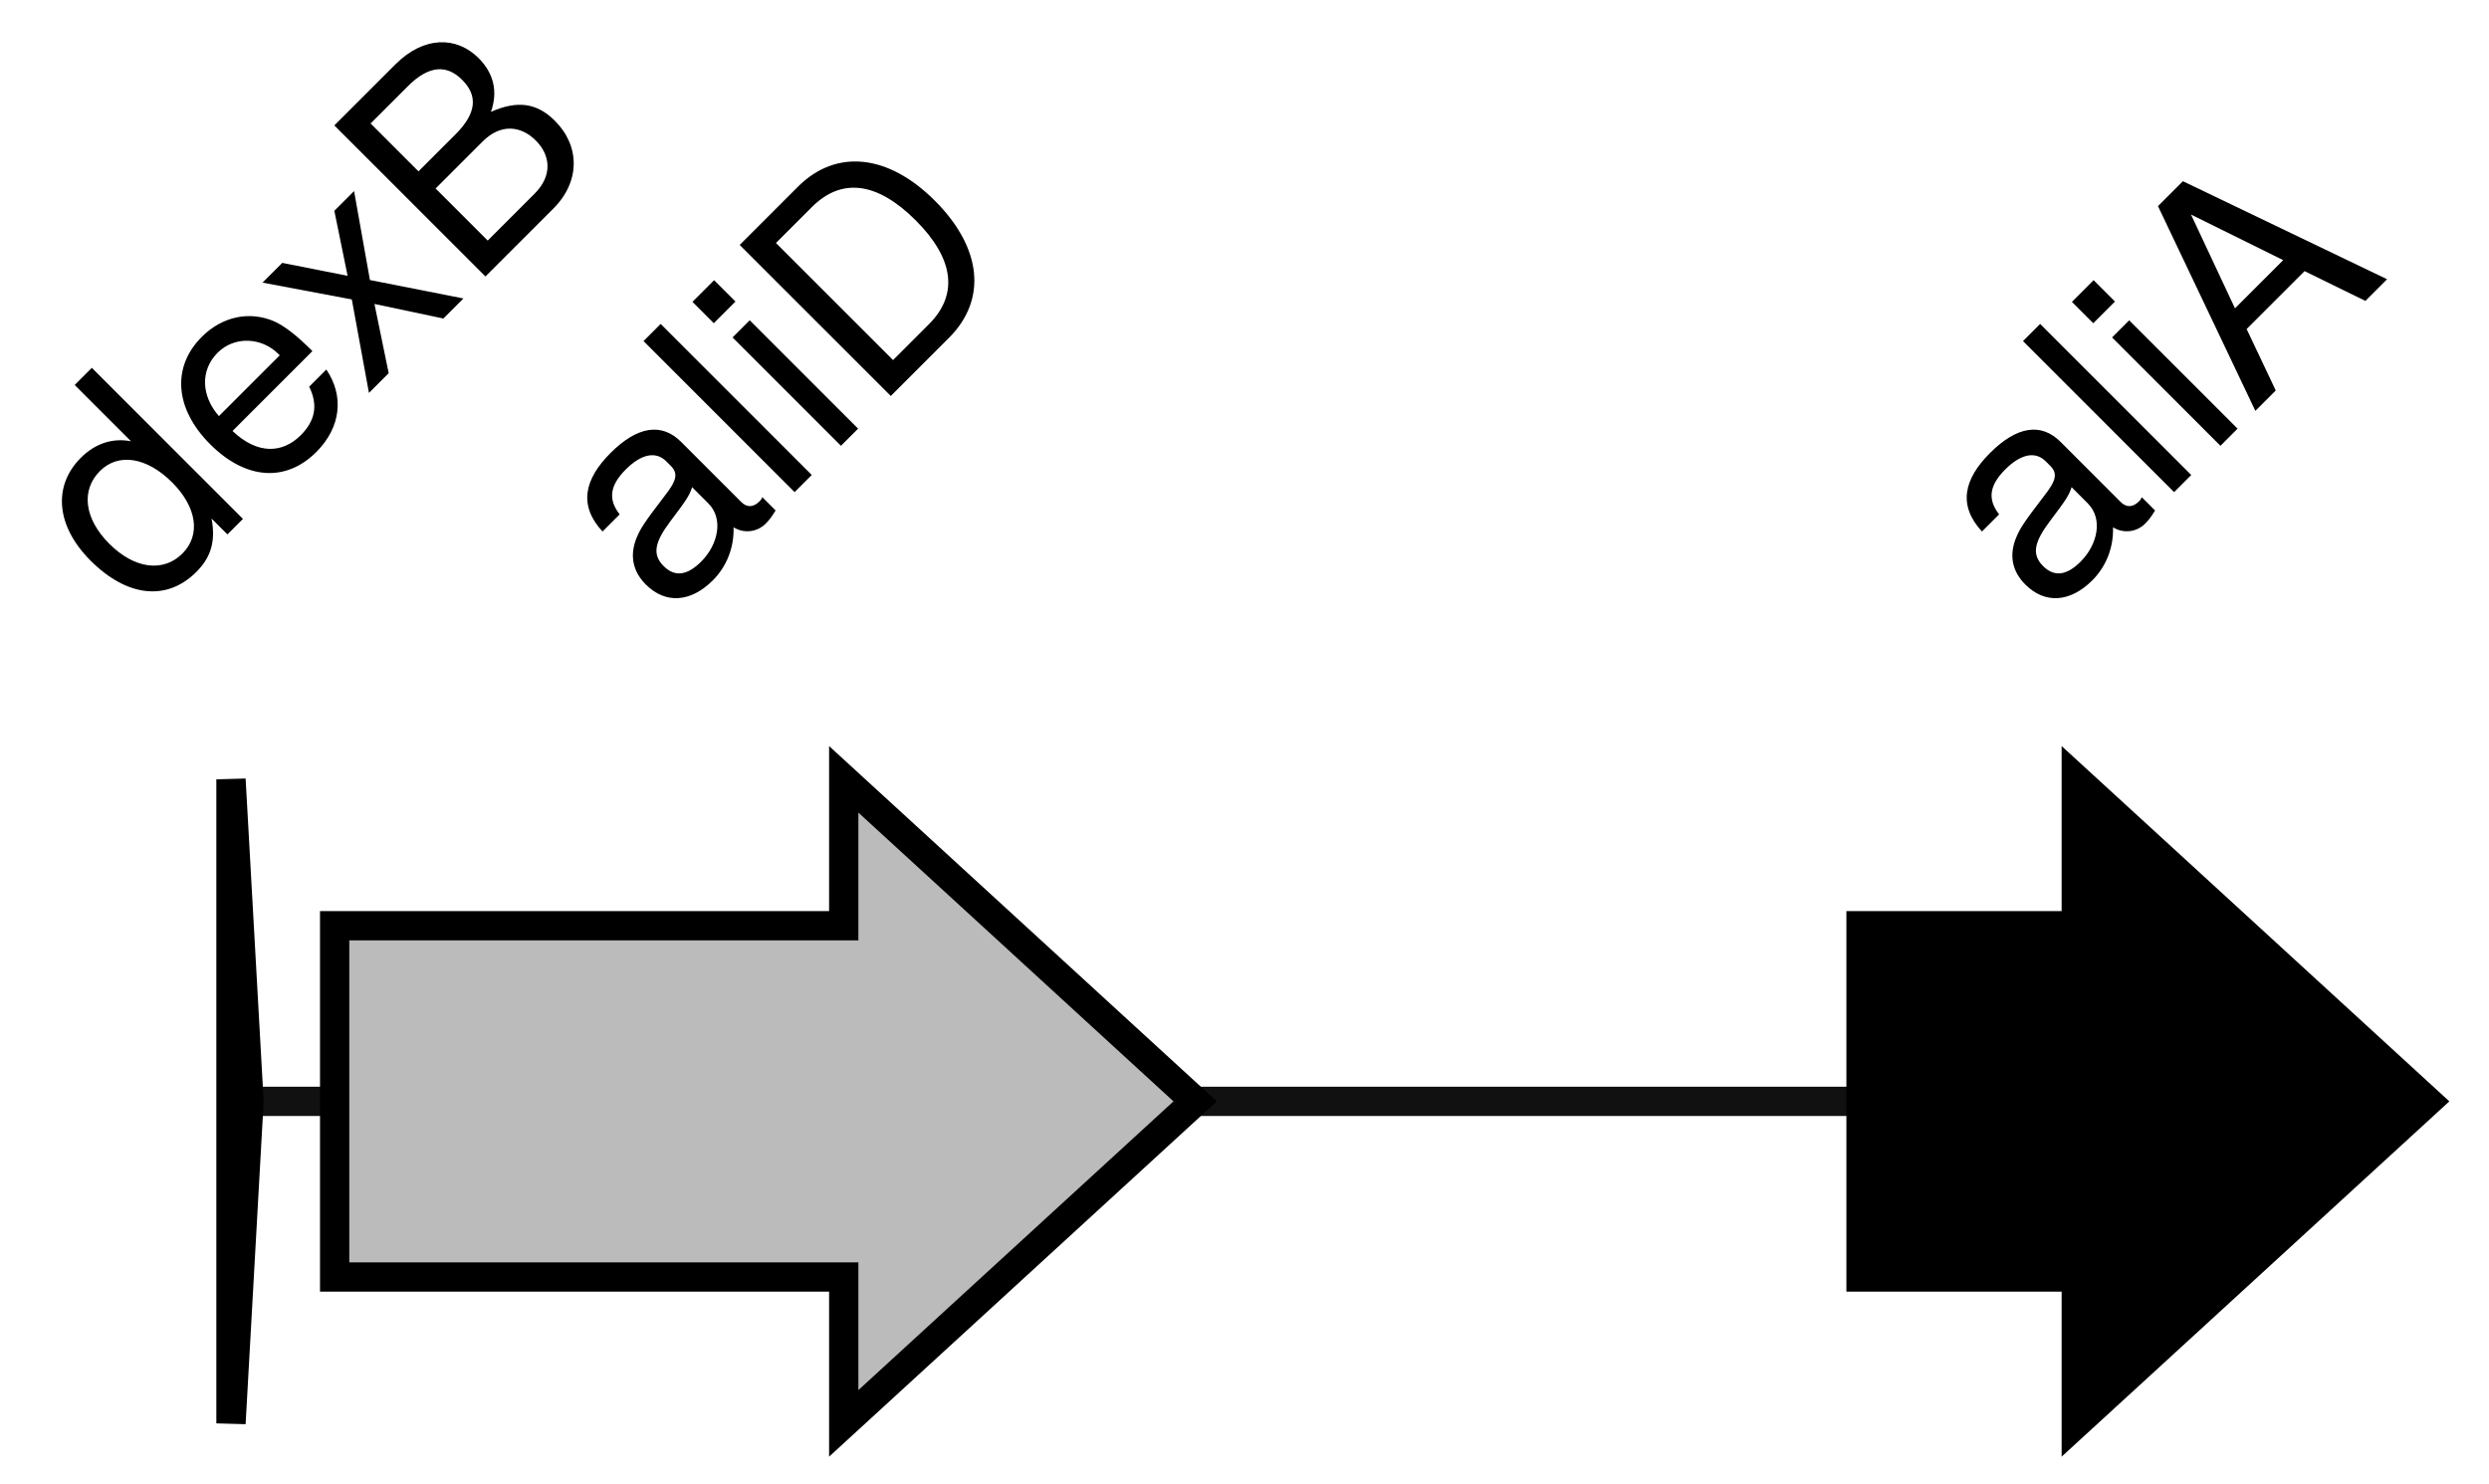
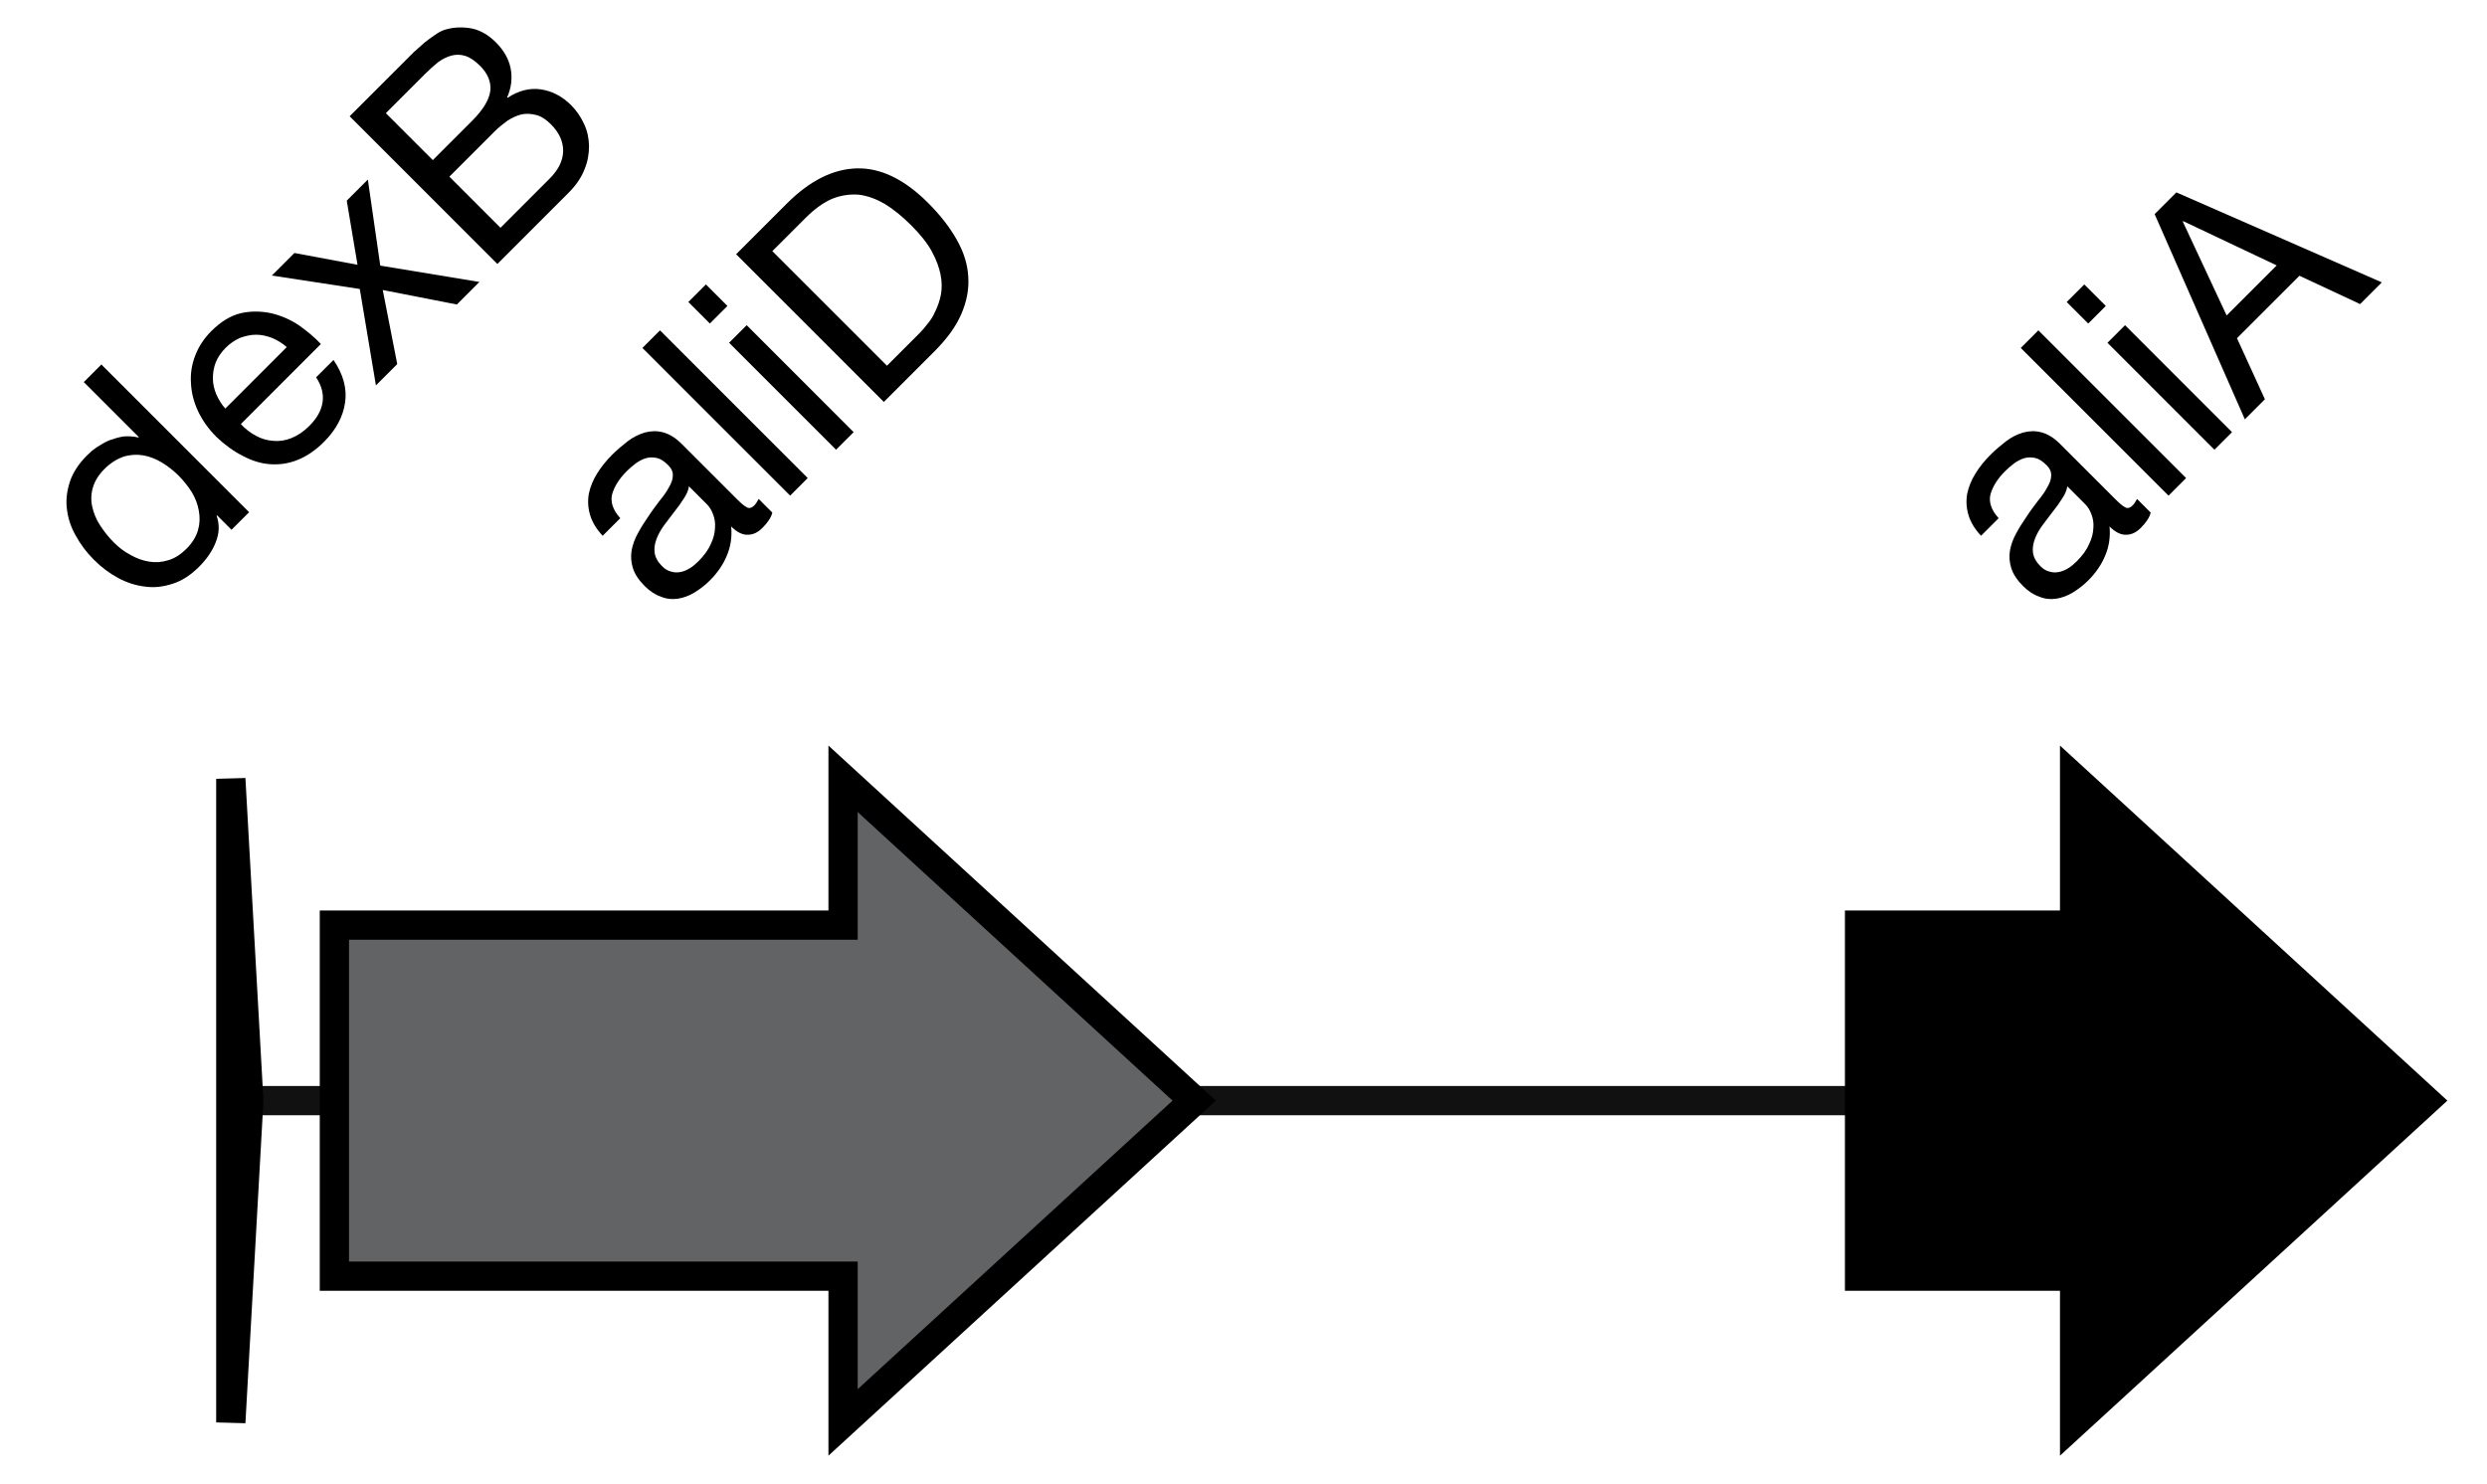
- <svg xmlns="http://www.w3.org/2000/svg" width="100%" height="100%" viewBox="0 0 1536 916" version="1.1" xml:space="preserve" style="fill-rule:evenodd;clip-rule:evenodd;">
-   <g transform="matrix(1,0,0,1,-3464.91,-44.5393)">
-     <g transform="matrix(18.0712,0,0,18.0712,3591.01,525.62)">
-       <g transform="matrix(1,0,0,1,0.925,0)">
-         <path d="M-0.015,11L75,11" style="fill:none;fill-rule:nonzero;stroke:rgb(17,17,17);stroke-width:1px;" />
+ <svg xmlns="http://www.w3.org/2000/svg" width="100%" height="100%" viewBox="0 0 6400 3817" version="1.1" xml:space="preserve" style="fill-rule:evenodd;clip-rule:evenodd;">
+   <g transform="matrix(4.16667,0,0,4.16667,0,0)">
+     <g transform="matrix(1,0,0,1,-3464.91,-44.5393)">
+       <g transform="matrix(18.0712,0,0,18.0712,3607.73,525.62)">
+         <g>
+           <path d="M-0.015,11L75,11" style="fill:none;fill-rule:nonzero;stroke:rgb(17,17,17);stroke-width:1px;" />
+         </g>
      </g>
-     </g>
-     <g transform="matrix(18.0712,0,0,18.0712,3591.01,525.62)">
-       <g transform="matrix(1,0,0,1,0.925,0)">
-         <path d="M-0.015,22L-0.015,0L0.6,11L-0.015,22Z" style="fill:rgb(187,187,187);fill-rule:nonzero;stroke:black;stroke-width:1px;" />
+       <g transform="matrix(18.0712,0,0,18.0712,3607.73,525.62)">
+         <g>
+           <path d="M-0.015,22L-0.015,0L0.6,11L-0.015,22Z" style="fill:rgb(187,187,187);fill-rule:nonzero;stroke:black;stroke-width:1px;" />
+         </g>
      </g>
-     </g>
-     <g transform="matrix(18.0712,0,0,18.0712,3591.01,525.62)">
-       <g transform="matrix(0.707107,-0.707107,0.707107,0.707107,-2.18411,-5.39411)">
-         <text x="0px" y="0px" style="font-family:'HelveticaNeue', 'Helvetica Neue';font-size:10px;">dexB</text>
+       <g transform="matrix(12.7783,-12.7783,12.7783,12.7783,3551.54,428.142)">
+         <g>
+           <g transform="matrix(10,0,0,10,0,0)">
+             <path d="M0.126,-0.254C0.126,-0.279 0.129,-0.304 0.134,-0.328C0.139,-0.352 0.148,-0.373 0.16,-0.392C0.172,-0.411 0.188,-0.426 0.208,-0.437C0.228,-0.448 0.252,-0.454 0.281,-0.454C0.31,-0.454 0.335,-0.448 0.356,-0.438C0.377,-0.427 0.394,-0.412 0.407,-0.394C0.42,-0.376 0.429,-0.355 0.435,-0.332C0.441,-0.308 0.444,-0.283 0.444,-0.258C0.444,-0.234 0.441,-0.21 0.436,-0.187C0.43,-0.164 0.421,-0.143 0.408,-0.125C0.395,-0.106 0.379,-0.091 0.359,-0.08C0.339,-0.069 0.315,-0.063 0.286,-0.063C0.259,-0.063 0.235,-0.068 0.215,-0.079C0.194,-0.09 0.178,-0.104 0.165,-0.122C0.152,-0.14 0.142,-0.161 0.136,-0.184C0.129,-0.206 0.126,-0.23 0.126,-0.254ZM0.526,-0L0.526,-0.714L0.441,-0.714L0.441,-0.448L0.439,-0.448C0.43,-0.463 0.418,-0.476 0.405,-0.487C0.391,-0.497 0.376,-0.505 0.361,-0.512C0.346,-0.518 0.33,-0.522 0.315,-0.525C0.3,-0.528 0.285,-0.529 0.272,-0.529C0.233,-0.529 0.198,-0.522 0.169,-0.508C0.139,-0.493 0.114,-0.474 0.095,-0.45C0.075,-0.425 0.06,-0.397 0.051,-0.364C0.041,-0.331 0.036,-0.297 0.036,-0.26C0.036,-0.223 0.041,-0.189 0.051,-0.156C0.061,-0.123 0.076,-0.095 0.096,-0.07C0.115,-0.045 0.14,-0.026 0.17,-0.011C0.199,0.004 0.234,0.011 0.274,0.011C0.31,0.011 0.343,0.005 0.373,-0.008C0.403,-0.021 0.425,-0.041 0.439,-0.07L0.441,-0.07L0.441,-0L0.526,-0Z" style="fill-rule:nonzero;" />
+           </g>
+           <g transform="matrix(10,0,0,10,5.93,0)">
+             <path d="M0.423,-0.308L0.126,-0.308C0.127,-0.328 0.132,-0.347 0.139,-0.365C0.146,-0.382 0.156,-0.398 0.169,-0.411C0.182,-0.424 0.197,-0.435 0.215,-0.443C0.232,-0.45 0.252,-0.454 0.274,-0.454C0.295,-0.454 0.315,-0.45 0.333,-0.443C0.35,-0.435 0.366,-0.425 0.379,-0.412C0.392,-0.399 0.402,-0.383 0.41,-0.365C0.417,-0.347 0.422,-0.328 0.423,-0.308ZM0.505,-0.164L0.421,-0.164C0.414,-0.13 0.399,-0.105 0.376,-0.088C0.353,-0.071 0.323,-0.063 0.287,-0.063C0.259,-0.063 0.235,-0.068 0.214,-0.077C0.193,-0.086 0.176,-0.099 0.163,-0.115C0.15,-0.13 0.14,-0.148 0.134,-0.169C0.128,-0.189 0.125,-0.21 0.126,-0.233L0.513,-0.233C0.514,-0.264 0.511,-0.297 0.505,-0.332C0.498,-0.367 0.485,-0.399 0.467,-0.428C0.448,-0.457 0.424,-0.482 0.394,-0.501C0.363,-0.52 0.325,-0.529 0.279,-0.529C0.244,-0.529 0.211,-0.522 0.182,-0.509C0.152,-0.496 0.126,-0.477 0.105,-0.453C0.083,-0.429 0.066,-0.401 0.054,-0.368C0.042,-0.335 0.036,-0.299 0.036,-0.26C0.037,-0.221 0.043,-0.184 0.054,-0.151C0.064,-0.118 0.079,-0.089 0.1,-0.065C0.121,-0.041 0.146,-0.022 0.177,-0.009C0.207,0.004 0.243,0.011 0.284,0.011C0.343,0.011 0.391,-0.004 0.43,-0.033C0.469,-0.062 0.494,-0.106 0.505,-0.164Z" style="fill-rule:nonzero;" />
+           </g>
+           <g transform="matrix(10,0,0,10,11.3,0)">
+             <path d="M0.203,-0.272L0.009,-0L0.112,-0L0.256,-0.214L0.4,-0L0.509,-0L0.309,-0.279L0.487,-0.517L0.385,-0.517L0.256,-0.336L0.132,-0.517L0.023,-0.517L0.203,-0.272Z" style="fill-rule:nonzero;" />
+           </g>
+           <g transform="matrix(10,0,0,10,16.48,0)">
+             <path d="M0.173,-0.407L0.173,-0.634L0.363,-0.634C0.384,-0.634 0.403,-0.633 0.422,-0.631C0.44,-0.628 0.456,-0.623 0.47,-0.615C0.484,-0.607 0.495,-0.596 0.503,-0.581C0.511,-0.566 0.515,-0.546 0.515,-0.521C0.515,-0.483 0.503,-0.455 0.48,-0.436C0.456,-0.417 0.417,-0.407 0.363,-0.407L0.173,-0.407ZM0.078,-0.714L0.078,-0L0.423,-0C0.458,-0 0.49,-0.006 0.517,-0.018C0.544,-0.029 0.566,-0.045 0.585,-0.064C0.603,-0.083 0.617,-0.104 0.626,-0.129C0.635,-0.154 0.64,-0.179 0.64,-0.205C0.64,-0.249 0.628,-0.286 0.605,-0.317C0.582,-0.348 0.548,-0.368 0.504,-0.377L0.504,-0.379C0.538,-0.392 0.564,-0.413 0.583,-0.441C0.601,-0.468 0.61,-0.501 0.61,-0.539C0.61,-0.575 0.602,-0.605 0.586,-0.63C0.569,-0.655 0.549,-0.674 0.526,-0.688C0.515,-0.695 0.503,-0.7 0.488,-0.703C0.472,-0.706 0.456,-0.709 0.439,-0.711C0.422,-0.712 0.404,-0.713 0.387,-0.714C0.369,-0.714 0.352,-0.714 0.337,-0.714L0.078,-0.714ZM0.173,-0.08L0.173,-0.327L0.39,-0.327C0.41,-0.327 0.429,-0.325 0.448,-0.322C0.467,-0.318 0.483,-0.312 0.498,-0.303C0.512,-0.294 0.523,-0.281 0.532,-0.266C0.541,-0.251 0.545,-0.231 0.545,-0.208C0.545,-0.168 0.533,-0.137 0.51,-0.114C0.486,-0.091 0.453,-0.08 0.411,-0.08L0.173,-0.08Z" style="fill-rule:nonzero;" />
+           </g>
+         </g>
      </g>
-     </g>
-     <g transform="matrix(18.0712,0,0,18.0712,3591.01,525.62)">
-       <g transform="matrix(1,0,0,1,0.925,0)">
-         <path d="M3.525,5L20.91,5L20.91,0L32.91,11L20.91,22L20.91,17L3.525,17L3.525,5Z" style="fill:rgb(187,187,187);fill-rule:nonzero;stroke:black;stroke-width:1px;" />
+       <g transform="matrix(18.0712,0,0,18.0712,3607.73,525.62)">
+         <g>
+           <path d="M3.525,5L20.91,5L20.91,0L32.91,11L20.91,22L20.91,17L3.525,17L3.525,5Z" style="fill:rgb(98,99,100);fill-rule:nonzero;stroke:black;stroke-width:1px;" />
+         </g>
      </g>
-     </g>
-     <g transform="matrix(18.0712,0,0,18.0712,3591.01,525.62)">
-       <g transform="matrix(0.707107,-0.707107,0.707107,0.707107,15.7409,-5.39411)">
-         <text x="0px" y="0px" style="font-family:'HelveticaNeue', 'Helvetica Neue';font-size:10px;">aliD</text>
+       <g transform="matrix(12.7783,-12.7783,12.7783,12.7783,3875.47,428.142)">
+         <g>
+           <g transform="matrix(10,0,0,10,0,0)">
+             <path d="M0.522,-0.002C0.507,0.007 0.487,0.011 0.461,0.011C0.439,0.011 0.422,0.005 0.409,-0.008C0.396,-0.02 0.389,-0.04 0.389,-0.068C0.366,-0.04 0.338,-0.02 0.308,-0.008C0.277,0.005 0.243,0.011 0.207,0.011C0.184,0.011 0.162,0.008 0.141,0.003C0.12,-0.002 0.101,-0.011 0.086,-0.022C0.071,-0.033 0.058,-0.048 0.05,-0.067C0.041,-0.085 0.036,-0.107 0.036,-0.133C0.036,-0.162 0.041,-0.186 0.051,-0.205C0.061,-0.224 0.074,-0.239 0.091,-0.251C0.107,-0.262 0.126,-0.271 0.147,-0.277C0.167,-0.283 0.189,-0.288 0.211,-0.292C0.234,-0.297 0.257,-0.3 0.278,-0.303C0.299,-0.305 0.317,-0.308 0.333,-0.313C0.349,-0.317 0.362,-0.323 0.371,-0.332C0.38,-0.34 0.385,-0.352 0.385,-0.368C0.385,-0.387 0.382,-0.402 0.375,-0.413C0.368,-0.424 0.359,-0.433 0.348,-0.439C0.337,-0.445 0.324,-0.449 0.311,-0.451C0.297,-0.453 0.283,-0.454 0.27,-0.454C0.234,-0.454 0.204,-0.447 0.18,-0.434C0.156,-0.42 0.143,-0.394 0.141,-0.356L0.056,-0.356C0.057,-0.388 0.064,-0.415 0.076,-0.437C0.088,-0.459 0.104,-0.477 0.124,-0.491C0.144,-0.504 0.167,-0.514 0.193,-0.52C0.218,-0.526 0.246,-0.529 0.275,-0.529C0.298,-0.529 0.322,-0.527 0.345,-0.524C0.368,-0.521 0.388,-0.514 0.407,-0.504C0.426,-0.493 0.441,-0.479 0.452,-0.46C0.463,-0.441 0.469,-0.417 0.469,-0.387L0.469,-0.121C0.469,-0.101 0.47,-0.086 0.473,-0.077C0.475,-0.068 0.483,-0.063 0.496,-0.063C0.503,-0.063 0.512,-0.065 0.522,-0.068L0.522,-0.002ZM0.384,-0.267C0.373,-0.259 0.359,-0.253 0.342,-0.25C0.325,-0.246 0.307,-0.243 0.288,-0.241C0.269,-0.238 0.249,-0.236 0.23,-0.233C0.211,-0.23 0.193,-0.225 0.178,-0.218C0.163,-0.211 0.15,-0.202 0.141,-0.19C0.131,-0.177 0.126,-0.16 0.126,-0.139C0.126,-0.125 0.129,-0.113 0.135,-0.104C0.14,-0.094 0.148,-0.086 0.157,-0.08C0.166,-0.074 0.176,-0.07 0.188,-0.067C0.2,-0.064 0.213,-0.063 0.226,-0.063C0.254,-0.063 0.278,-0.067 0.298,-0.075C0.318,-0.082 0.334,-0.092 0.347,-0.104C0.36,-0.115 0.369,-0.128 0.375,-0.142C0.381,-0.155 0.384,-0.168 0.384,-0.18L0.384,-0.267Z" style="fill-rule:nonzero;" />
+           </g>
+           <g transform="matrix(10,0,0,10,5.37,0)">
+             <rect x="0.069" y="-0.714" width="0.085" height="0.714" style="fill-rule:nonzero;" />
+           </g>
+           <g transform="matrix(10,0,0,10,7.59,0)">
+             <path d="M0.154,-0.61L0.154,-0.714L0.069,-0.714L0.069,-0.61L0.154,-0.61ZM0.069,-0.517L0.069,-0L0.154,-0L0.154,-0.517L0.069,-0.517Z" style="fill-rule:nonzero;" />
+           </g>
+           <g transform="matrix(10,0,0,10,9.81,0)">
+             <path d="M0.173,-0.08L0.173,-0.634L0.333,-0.634C0.377,-0.634 0.414,-0.628 0.444,-0.616C0.474,-0.603 0.498,-0.585 0.518,-0.562C0.537,-0.538 0.55,-0.509 0.559,-0.476C0.567,-0.442 0.571,-0.404 0.571,-0.361C0.571,-0.317 0.567,-0.28 0.558,-0.249C0.549,-0.218 0.537,-0.192 0.523,-0.171C0.509,-0.15 0.493,-0.134 0.476,-0.122C0.458,-0.11 0.44,-0.101 0.422,-0.095C0.404,-0.088 0.387,-0.084 0.371,-0.083C0.355,-0.081 0.342,-0.08 0.331,-0.08L0.173,-0.08ZM0.078,-0.714L0.078,-0L0.323,-0C0.382,-0 0.434,-0.008 0.477,-0.025C0.52,-0.042 0.556,-0.066 0.584,-0.098C0.612,-0.129 0.633,-0.168 0.646,-0.215C0.659,-0.261 0.666,-0.314 0.666,-0.374C0.666,-0.489 0.636,-0.574 0.577,-0.63C0.518,-0.686 0.433,-0.714 0.323,-0.714L0.078,-0.714Z" style="fill-rule:nonzero;" />
+           </g>
+         </g>
      </g>
-     </g>
-     <g transform="matrix(18.0712,0,0,18.0712,3591.01,525.62)">
-       <g transform="matrix(1,0,0,1,0.925,0)">
-         <path d="M55.65,5L63,5L63,0L75,11L63,22L63,17L55.65,17L55.65,5Z" style="fill-rule:nonzero;stroke:black;stroke-width:1px;" />
+       <g transform="matrix(18.0712,0,0,18.0712,3607.73,525.62)">
+         <g>
+           <path d="M55.65,5L63,5L63,0L75,11L63,22L63,17L55.65,17L55.65,5Z" style="fill-rule:nonzero;stroke:black;stroke-width:1px;" />
+         </g>
      </g>
-     </g>
-     <g transform="matrix(18.0712,0,0,18.0712,3591.01,525.62)">
-       <g transform="matrix(0.707107,-0.707107,0.707107,0.707107,62.8484,-5.39411)">
-         <text x="0px" y="0px" style="font-family:'HelveticaNeue', 'Helvetica Neue';font-size:10px;">aliA</text>
+       <g transform="matrix(12.7783,-12.7783,12.7783,12.7783,4726.76,428.142)">
+         <g>
+           <g transform="matrix(10,0,0,10,0,0)">
+             <path d="M0.522,-0.002C0.507,0.007 0.487,0.011 0.461,0.011C0.439,0.011 0.422,0.005 0.409,-0.008C0.396,-0.02 0.389,-0.04 0.389,-0.068C0.366,-0.04 0.338,-0.02 0.308,-0.008C0.277,0.005 0.243,0.011 0.207,0.011C0.184,0.011 0.162,0.008 0.141,0.003C0.12,-0.002 0.101,-0.011 0.086,-0.022C0.071,-0.033 0.058,-0.048 0.05,-0.067C0.041,-0.085 0.036,-0.107 0.036,-0.133C0.036,-0.162 0.041,-0.186 0.051,-0.205C0.061,-0.224 0.074,-0.239 0.091,-0.251C0.107,-0.262 0.126,-0.271 0.147,-0.277C0.167,-0.283 0.189,-0.288 0.211,-0.292C0.234,-0.297 0.257,-0.3 0.278,-0.303C0.299,-0.305 0.317,-0.308 0.333,-0.313C0.349,-0.317 0.362,-0.323 0.371,-0.332C0.38,-0.34 0.385,-0.352 0.385,-0.368C0.385,-0.387 0.382,-0.402 0.375,-0.413C0.368,-0.424 0.359,-0.433 0.348,-0.439C0.337,-0.445 0.324,-0.449 0.311,-0.451C0.297,-0.453 0.283,-0.454 0.27,-0.454C0.234,-0.454 0.204,-0.447 0.18,-0.434C0.156,-0.42 0.143,-0.394 0.141,-0.356L0.056,-0.356C0.057,-0.388 0.064,-0.415 0.076,-0.437C0.088,-0.459 0.104,-0.477 0.124,-0.491C0.144,-0.504 0.167,-0.514 0.193,-0.52C0.218,-0.526 0.246,-0.529 0.275,-0.529C0.298,-0.529 0.322,-0.527 0.345,-0.524C0.368,-0.521 0.388,-0.514 0.407,-0.504C0.426,-0.493 0.441,-0.479 0.452,-0.46C0.463,-0.441 0.469,-0.417 0.469,-0.387L0.469,-0.121C0.469,-0.101 0.47,-0.086 0.473,-0.077C0.475,-0.068 0.483,-0.063 0.496,-0.063C0.503,-0.063 0.512,-0.065 0.522,-0.068L0.522,-0.002ZM0.384,-0.267C0.373,-0.259 0.359,-0.253 0.342,-0.25C0.325,-0.246 0.307,-0.243 0.288,-0.241C0.269,-0.238 0.249,-0.236 0.23,-0.233C0.211,-0.23 0.193,-0.225 0.178,-0.218C0.163,-0.211 0.15,-0.202 0.141,-0.19C0.131,-0.177 0.126,-0.16 0.126,-0.139C0.126,-0.125 0.129,-0.113 0.135,-0.104C0.14,-0.094 0.148,-0.086 0.157,-0.08C0.166,-0.074 0.176,-0.07 0.188,-0.067C0.2,-0.064 0.213,-0.063 0.226,-0.063C0.254,-0.063 0.278,-0.067 0.298,-0.075C0.318,-0.082 0.334,-0.092 0.347,-0.104C0.36,-0.115 0.369,-0.128 0.375,-0.142C0.381,-0.155 0.384,-0.168 0.384,-0.18L0.384,-0.267Z" style="fill-rule:nonzero;" />
+           </g>
+           <g transform="matrix(10,0,0,10,5.37,0)">
+             <rect x="0.069" y="-0.714" width="0.085" height="0.714" style="fill-rule:nonzero;" />
+           </g>
+           <g transform="matrix(10,0,0,10,7.59,0)">
+             <path d="M0.154,-0.61L0.154,-0.714L0.069,-0.714L0.069,-0.61L0.154,-0.61ZM0.069,-0.517L0.069,-0L0.154,-0L0.154,-0.517L0.069,-0.517Z" style="fill-rule:nonzero;" />
+           </g>
+           <g transform="matrix(10,0,0,10,9.81,0)">
+             <path d="M0.201,-0.295L0.322,-0.628L0.324,-0.628L0.443,-0.295L0.201,-0.295ZM0.272,-0.714L-0.006,-0L0.091,-0L0.171,-0.215L0.473,-0.215L0.551,-0L0.656,-0L0.377,-0.714L0.272,-0.714Z" style="fill-rule:nonzero;" />
+           </g>
+         </g>
      </g>
    </g>
  </g>
</svg>
